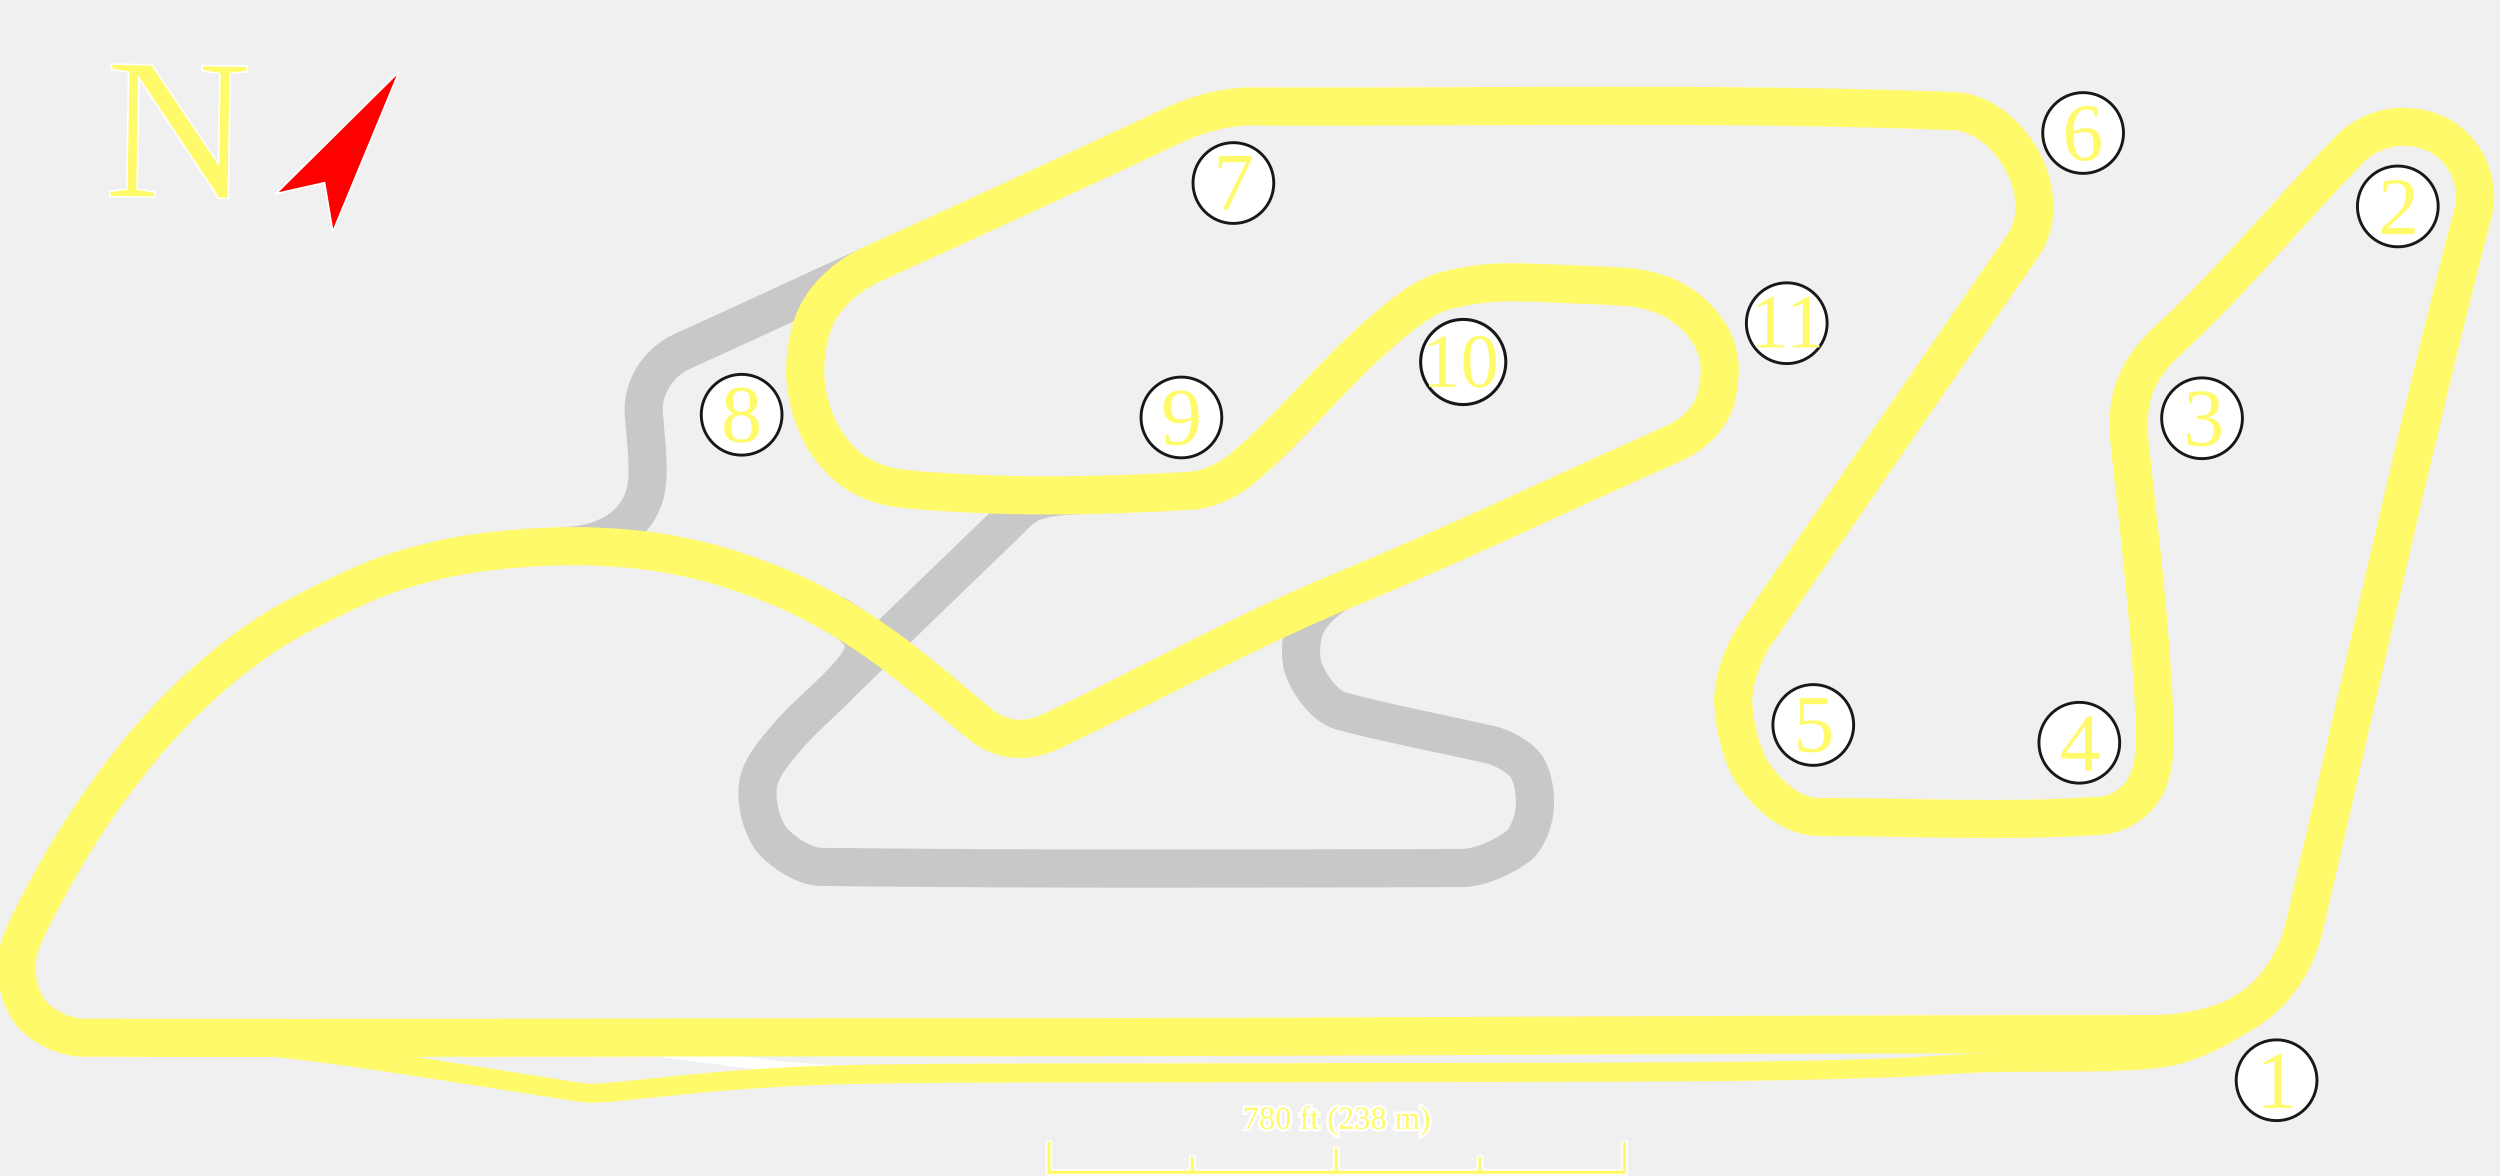
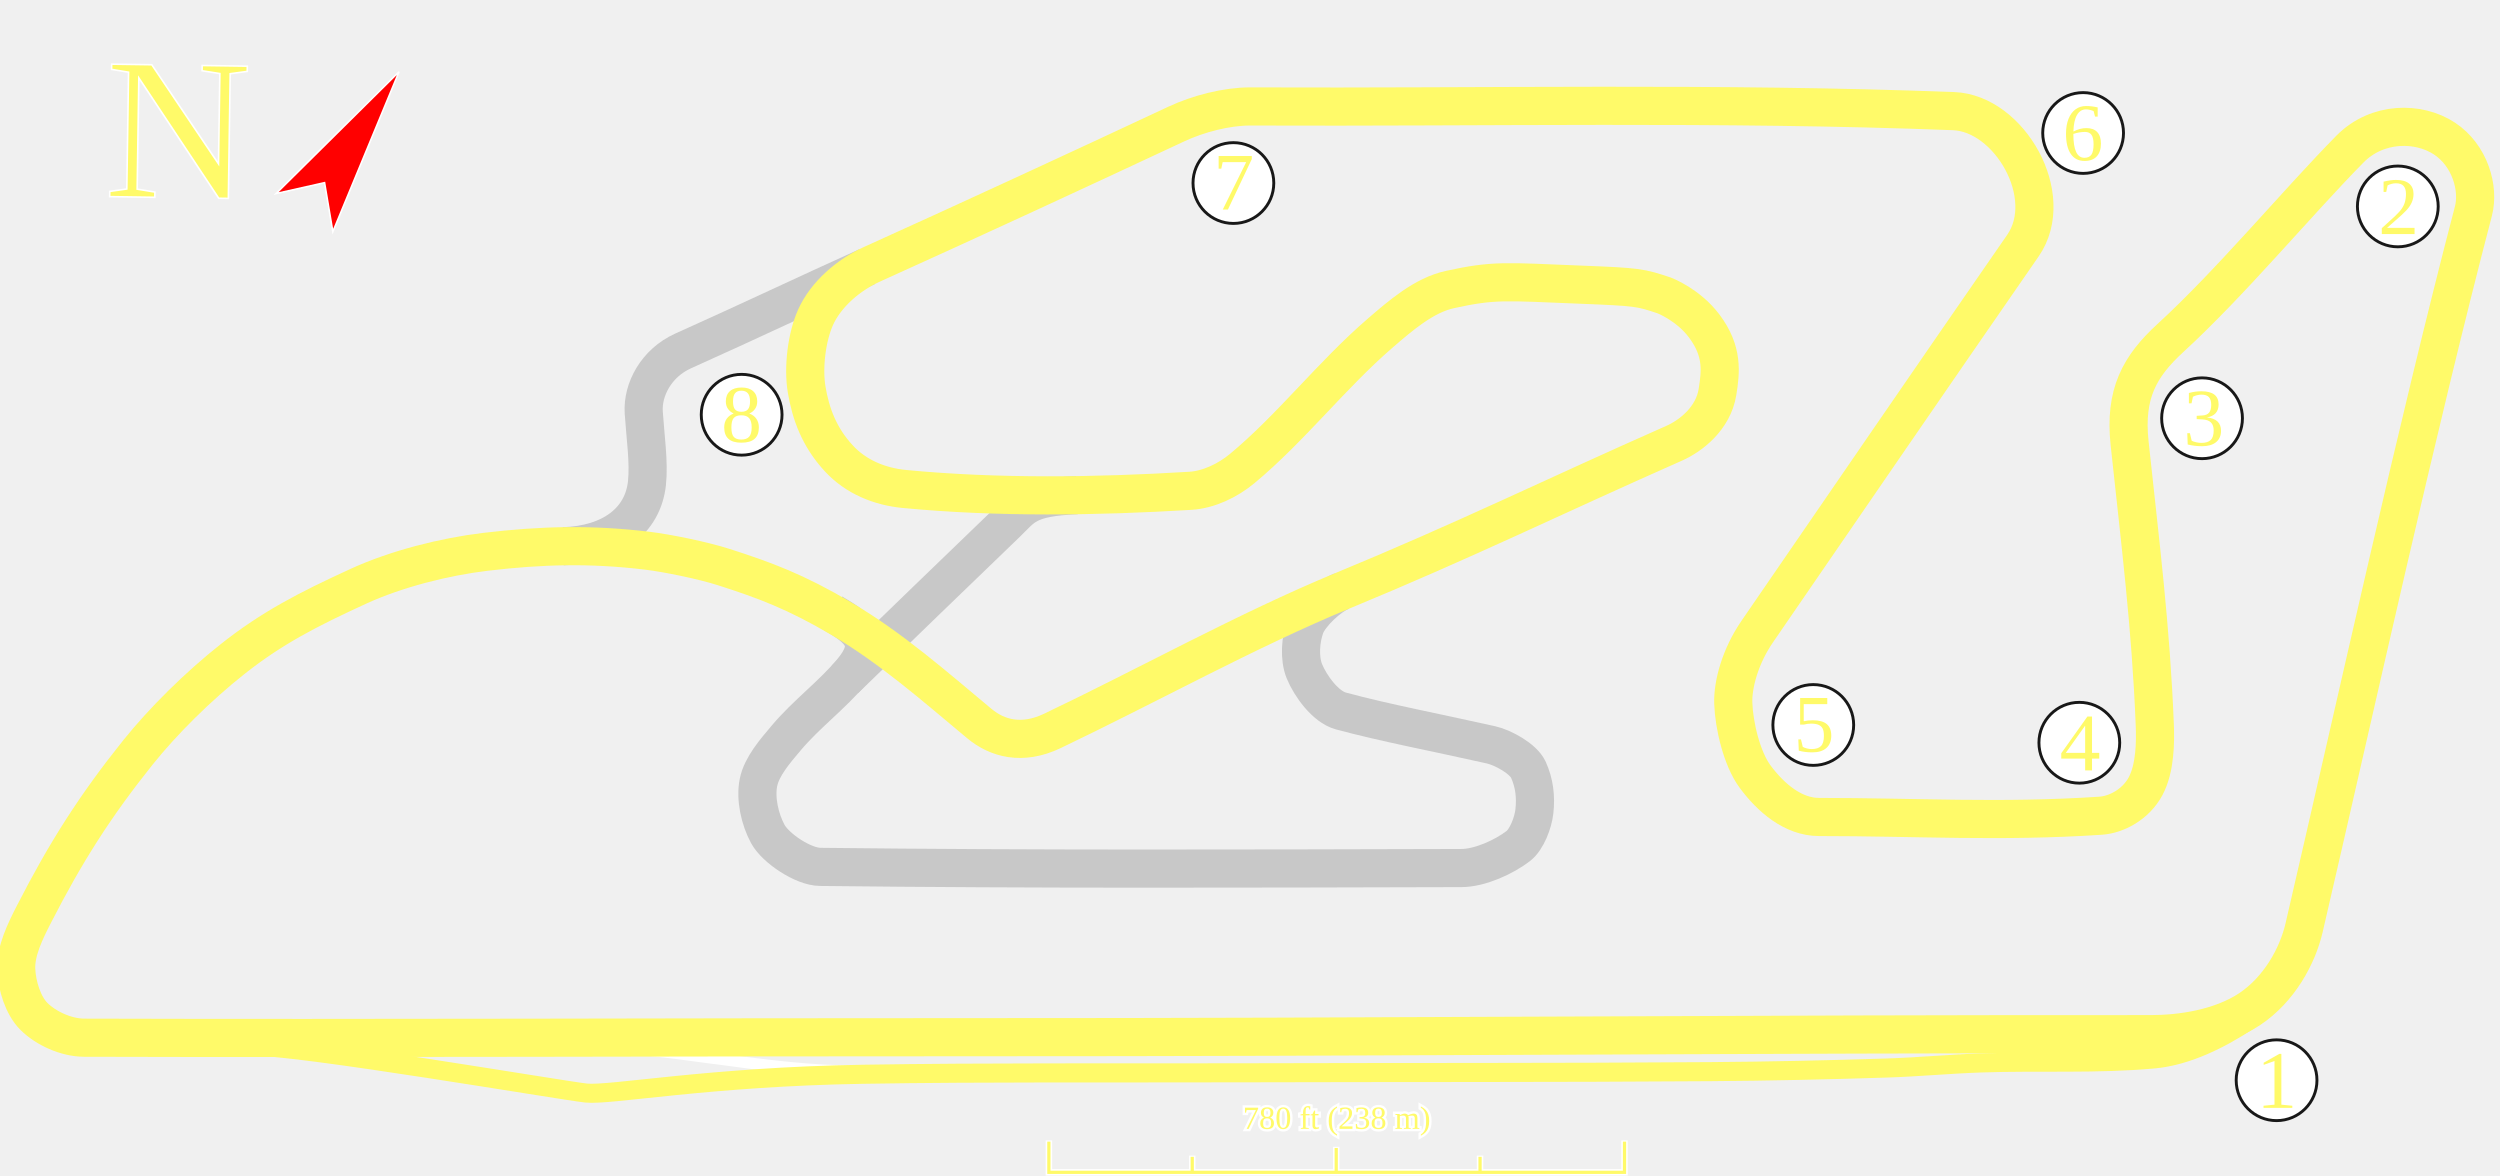
<svg xmlns="http://www.w3.org/2000/svg" xmlns:xlink="http://www.w3.org/1999/xlink" width="1966.237" height="924.569" id="svg2383" version="1.0">
  <defs id="defs2385">
    <clipPath clipPathUnits="userSpaceOnUse" id="clipPath3490-7">
      <rect style="fill:#006a00;fill-opacity:1;fill-rule:nonzero;stroke:none" id="rect3492-1" width="1511.787" height="1003.748" x="683.14" y="104.104" transform="matrix(-0.7183395,0.6956928,-0.6956928,-0.7183395,0,0)" />
    </clipPath>
    <pattern patternUnits="userSpaceOnUse" width="10.794" height="10.774" patternTransform="matrix(-0.5630234,-0.534067,0.534067,-0.5630234,1593.725,910.5704)" id="pattern4256-2">
      <g id="g4248-4" transform="matrix(0.5878912,6.0987118e-3,-6.0987118e-3,0.5878912,-595.3809,-720.7077)">
        <rect style="opacity:1;fill:black;fill-opacity:1;stroke:none;stroke-width:0.5;stroke-linecap:round;stroke-linejoin:round;stroke-miterlimit:4;stroke-dasharray:none;stroke-dashoffset:0;stroke-opacity:1" id="rect4250-5" width="18.173" height="18.096" x="1025.535" y="1215.281" />
        <rect style="opacity:1;fill:white;fill-opacity:1;stroke:none;stroke-width:0.5;stroke-linecap:round;stroke-linejoin:round;stroke-miterlimit:4;stroke-dasharray:none;stroke-dashoffset:0;stroke-opacity:1" id="rect4252-5" width="9.075" height="9.075" x="1025.535" y="1215.281" />
        <rect style="opacity:1;fill:white;fill-opacity:1;stroke:none;stroke-width:0.5;stroke-linecap:round;stroke-linejoin:round;stroke-miterlimit:4;stroke-dasharray:none;stroke-dashoffset:0;stroke-opacity:1" id="rect4254-1" width="9.075" height="9.075" x="1034.641" y="1224.344" />
      </g>
    </pattern>
    <pattern xlink:href="#pattern4256-2" id="pattern4264-8" patternTransform="matrix(-0.7760302,9.7935943e-4,-9.7935943e-4,-0.7760302,-1599.831,380.49)" />
    <clipPath clipPathUnits="userSpaceOnUse" id="clipPath3494-9">
      <rect style="fill:#006a00;fill-opacity:1;fill-rule:nonzero;stroke:none" id="rect3496-48" width="2168.193" height="1468.418" x="-4232.846" y="-2372.13" transform="matrix(-0.9472965,-0.3203582,0.9519016,-0.3064038,0,0)" />
    </clipPath>
    <clipPath clipPathUnits="userSpaceOnUse" id="clipPath9716">
      <path id="path9718" d="M 871.135,932.363 C 1314.876,1345.252 1758.616,1758.14 2202.356,2171.029 2375.779,1984.647 2549.202,1798.266 2722.625,1611.884 2278.885,1198.996 1835.145,786.108 1391.405,373.219 1217.982,559.601 1044.559,745.982 871.135,932.363 Z" style="fill:#6a6a6a;fill-opacity:1;fill-rule:nonzero;stroke:#010101;stroke-width:0.943;stroke-linecap:round;stroke-linejoin:round;stroke-miterlimit:4;stroke-dasharray:none;stroke-dashoffset:0;stroke-opacity:1" />
    </clipPath>
  </defs>
  <g id="layer1" transform="translate(-572.7607,-933.5801)">
    <path id="path3194" d="m 2332.733,1732.948 c -21.191,14.036 -42.467,28.615 -68.219,30.976 -44.941,4.119 -90.835,1.624 -136.224,3.172 -24.642,0.84 -49.225,3.2 -73.867,3.993 -46.278,1.49 -92.59,2.513 -138.895,2.857 -122.336,0.909 -244.686,0.524 -367.028,0.901 -99.802,0.307 -200.608,0.292 -299.404,1.153 -76.453,0.666 -153.942,-20.92 -228.98,-19.927" style="fill:none;stroke:#ffffff;stroke-width:8.902;stroke-linecap:butt;stroke-linejoin:round;stroke-miterlimit:4;stroke-dasharray:none;stroke-opacity:1" />
    <path id="path3186" d="m 1015.708,1363.209 c 0,0 0,0 0,0 37.956,-1.151 62.605,-19.939 65.86,-49.411 1.815,-16.436 -1.297,-37.09 -2.505,-55.763 -1.179,-18.233 10.049,-39.052 30.971,-48.445 54.184,-24.327 93.915,-43.355 144.671,-66.277" style="fill:none;stroke:#ffffff;stroke-width:21.619;stroke-linecap:butt;stroke-linejoin:round;stroke-miterlimit:4;stroke-dasharray:none;stroke-opacity:1" />
    <path id="path3188" d="m 1240.869,1424.281 c 33.333,19.217 67.043,49.156 102.091,78.339 14.148,11.781 33.642,17.202 57.486,5.824 74.694,-35.644 154.252,-78.776 228.269,-110.262" style="fill:none;stroke:#ffffff;stroke-width:21.619;stroke-linecap:butt;stroke-linejoin:round;stroke-miterlimit:4;stroke-dasharray:none;stroke-opacity:1" />
    <path id="path3190" d="m 1419.8,1323.036 c -40.123,1.72 -42.286,9.378 -55.931,22.501 -40.094,38.559 -83.569,80.652 -126.542,122.309" style="fill:none;stroke:#ffffff;stroke-width:21.619;stroke-linecap:butt;stroke-linejoin:round;stroke-miterlimit:4;stroke-dasharray:none;stroke-opacity:1" />
    <path style="fill:none;stroke:#c8c8c8;stroke-width:30;stroke-linecap:butt;stroke-linejoin:round;stroke-miterlimit:4;stroke-dasharray:none;stroke-opacity:1" d="m 1254.705,1143.314 c -50.756,22.922 -90.487,41.95 -144.671,66.277 -20.922,9.393 -32.15,30.212 -30.971,48.445 1.208,18.673 4.32,39.326 2.505,55.763 -3.255,29.472 -27.904,48.259 -65.86,49.411 0,0 0,0 0,0" id="path3178" />
    <path style="fill:none;stroke:#c8c8c8;stroke-width:30;stroke-linecap:butt;stroke-linejoin:round;stroke-miterlimit:4;stroke-dasharray:none;stroke-opacity:1" d="m 1419.8,1323.036 c -40.123,1.72 -42.286,9.378 -55.931,22.501 -40.094,38.559 -83.569,80.652 -126.542,122.309" id="path3182" />
    <path style="fill:none;stroke:#c8c8c8;stroke-width:30;stroke-linecap:butt;stroke-linejoin:round;stroke-miterlimit:4;stroke-dasharray:none;stroke-opacity:1" d="m 1628.002,1398.478 c -10.263,4.145 -25.082,18.271 -28.639,27.813 -3.741,10.034 -4.906,24.949 -0.7,35.233 4.701,11.496 16.551,27.96 28.697,31.235 34.909,9.416 74.6,16.875 118.073,26.639 9.515,2.137 25.531,10.973 29.421,19.621 4.688,10.422 5.97,21.196 4.688,32.729 -0.984,8.854 -5.951,22.084 -12.763,27.307 -10.979,8.417 -29.875,17.206 -44.722,17.244 -174.552,0.453 -333.902,1.046 -504.286,-0.923 -13.377,-0.155 -35.024,-14.636 -41.139,-25.882 -6.224,-11.447 -9.931,-27.798 -7.341,-40.518 2.579,-12.669 13.086,-24.61 21.919,-35.108 15.706,-18.667 36.152,-33.706 51.695,-52.386 18.51,-22.245 7.582,-32.475 -15.383,-45.802" id="path2406" />
    <path style="fill:none;stroke:#fffa69;stroke-width:15;stroke-linecap:butt;stroke-linejoin:round;stroke-miterlimit:4;stroke-dasharray:none;stroke-opacity:1" d="m 770.474,1756.322 c 37.519,-0.496 244.478,34.916 263.256,36.936 18.778,2.02 96.496,-12.792 217.846,-14.777 98.787,-1.615 199.603,-0.845 299.404,-1.153 122.343,-0.377 244.692,0.012 367.028,-0.901 46.305,-0.344 92.617,-1.367 138.895,-2.857 24.642,-0.793 49.226,-3.153 73.867,-3.993 45.389,-1.548 91.283,0.947 136.224,-3.172 25.752,-2.361 52.386,-15.702 73.578,-29.738" id="path3184" />
    <g style="display:inline;enable-background:new" id="g3227" transform="matrix(1.271727,0,0,1.271727,-114.7073,-19.79135)">
      <path id="path3225" style="fill:none;stroke:#ffffff;stroke-width:4;stroke-linecap:butt;stroke-linejoin:miter;stroke-miterlimit:4;stroke-dasharray:none;stroke-opacity:1" d="m 1545.25,1454.947 0,19.738 -356,0 0,-19.738 m 266.66,9.391 0,10.347 m -178,-10.347 0,10.347 m 89.05,-15.801 0,15.757" />
      <path d="m 1545.25,1455.702 0,18.983 -356,0 0,-18.983 m 266.66,9.391 0,9.592 m -178,-9.592 0,9.592 m 89.05,-15.046 0,15.002" style="fill:none;stroke:#fffa69;stroke-width:2;stroke-linecap:butt;stroke-linejoin:miter;stroke-miterlimit:4;stroke-dasharray:none;stroke-opacity:1" id="path2423" />
      <use x="0" y="0" xlink:href="#text2441" id="use3370" style="stroke:#ffffff;stroke-width:3;stroke-miterlimit:4;stroke-dasharray:none;stroke-opacity:1" width="744.094" height="1052.362" />
      <text id="text2441" y="1447.795" x="1309.232" style="font-style:normal;font-weight:normal;line-height:0%;font-family:'Times New Roman';writing-mode:lr-tb;fill:#fffa69;fill-opacity:1" xml:space="preserve">
        <tspan y="1447.795" x="1309.232" id="tspan2443" style="font-size:20px;line-height:1.25">780 ft (238 m)</tspan>
      </text>
    </g>
    <g id="g3483" transform="translate(-174.3137,8.107612)">
      <text transform="rotate(0.8561019)" id="text3180" y="1067.555" x="844.806" style="font-style:normal;font-weight:normal;line-height:0%;font-family:'Times New Roman';fill:#fffa69;fill-opacity:1;stroke:#ffffff;stroke-width:1.272px;stroke-linecap:butt;stroke-linejoin:miter;stroke-opacity:1" xml:space="preserve">
        <tspan y="1067.555" x="844.806" id="tspan3182" style="font-size:159.161px;line-height:1.25;stroke-width:1.272">N</tspan>
      </text>
      <path id="path2745" d="m 1060.942,981.848 -52.093,125.839 -6.514,-38.539 -38.136,8.564 96.743,-95.864 z" style="fill:#ff0000;fill-opacity:1;fill-rule:nonzero;stroke:#ffffff;stroke-width:1.272;stroke-linecap:round;stroke-linejoin:miter;stroke-miterlimit:4;stroke-dasharray:none;stroke-dashoffset:0;stroke-opacity:1" />
    </g>
    <g id="g3566" transform="matrix(1.148202,0,0,1.148202,90.4212,246.2985)">
      <circle transform="matrix(0.9438775,0,0,0.9438775,1288.97,-254.9688)" id="path3564" style="display:inline;overflow:visible;visibility:visible;fill:#ffffff;fill-opacity:1;fill-rule:nonzero;stroke:#181818;stroke-width:2.119;stroke-linecap:round;stroke-linejoin:round;stroke-miterlimit:4;stroke-dasharray:none;stroke-dashoffset:66;stroke-opacity:1;marker:none;enable-background:accumulate" cx="731.576" cy="1688.229" r="29.311" />
      <text id="text3450" y="1357.435" x="1965.626" style="font-style:normal;font-weight:normal;line-height:0%;font-family:'Times New Roman';writing-mode:lr-tb;fill:#fffa69;fill-opacity:1;stroke:none" xml:space="preserve">
        <tspan y="1357.435" x="1965.626" id="tspan3452" style="font-size:56px;line-height:1.25">1</tspan>
      </text>
    </g>
    <g id="g3559" transform="matrix(1.148202,0,0,1.148202,178.0165,101.6533)">
      <circle transform="matrix(0.9438775,0,0,0.9438775,1295.725,-727.5324)" id="path3557" style="display:inline;overflow:visible;visibility:visible;fill:#ffffff;fill-opacity:1;fill-rule:nonzero;stroke:#181818;stroke-width:2.119;stroke-linecap:round;stroke-linejoin:round;stroke-miterlimit:4;stroke-dasharray:none;stroke-dashoffset:66;stroke-opacity:1;marker:none;enable-background:accumulate" cx="731.576" cy="1688.229" r="29.311" />
      <text id="text3454" y="884.871" x="1972.804" style="font-style:normal;font-weight:normal;line-height:0%;font-family:'Times New Roman';writing-mode:lr-tb;fill:#fffa69;fill-opacity:1;stroke:none" xml:space="preserve">
        <tspan y="884.871" x="1972.804" id="tspan3456" style="font-size:56px;line-height:1.25">2</tspan>
      </text>
    </g>
    <g id="g3552" transform="matrix(1.148202,0,0,1.148202,128.91,97.61459)">
      <circle transform="matrix(0.9438775,0,0,0.9438775,1204.403,-578.916)" id="path3550" style="display:inline;overflow:visible;visibility:visible;fill:#ffffff;fill-opacity:1;fill-rule:nonzero;stroke:#181818;stroke-width:2.119;stroke-linecap:round;stroke-linejoin:round;stroke-miterlimit:4;stroke-dasharray:none;stroke-dashoffset:66;stroke-opacity:1;marker:none;enable-background:accumulate" cx="731.576" cy="1688.229" r="29.311" />
      <text id="text3458" y="1033.16" x="1882.111" style="font-style:normal;font-weight:normal;line-height:0%;font-family:'Times New Roman';writing-mode:lr-tb;fill:#fffa69;fill-opacity:1;stroke:none" xml:space="preserve">
        <tspan y="1033.16" x="1882.111" id="tspan3460" style="font-size:56px;line-height:1.25">3</tspan>
      </text>
    </g>
    <g id="g3545" transform="matrix(1.148202,0,0,1.148202,47.01081,105.8631)">
      <circle transform="matrix(0.9438775,0,0,0.9438775,1191.668,-363.8379)" id="path3543" style="display:inline;overflow:visible;visibility:visible;fill:#ffffff;fill-opacity:1;fill-rule:nonzero;stroke:#181818;stroke-width:2.119;stroke-linecap:round;stroke-linejoin:round;stroke-miterlimit:4;stroke-dasharray:none;stroke-dashoffset:66;stroke-opacity:1;marker:none;enable-background:accumulate" cx="731.576" cy="1688.229" r="29.311" />
      <text id="text3462" y="1248.566" x="1868.72" style="font-style:normal;font-weight:normal;line-height:0%;font-family:'Times New Roman';writing-mode:lr-tb;fill:#fffa69;fill-opacity:1;stroke:none" xml:space="preserve">
        <tspan y="1248.566" x="1868.72" id="tspan3464" style="font-size:56px;line-height:1.25">4</tspan>
      </text>
    </g>
    <g id="g3538" transform="matrix(1.148202,0,0,1.148202,36.91439,70.4734)">
      <circle transform="matrix(0.9438775,0,0,0.9438775,1018.223,-345.1814)" id="path3536" style="display:inline;overflow:visible;visibility:visible;fill:#ffffff;fill-opacity:1;fill-rule:nonzero;stroke:#181818;stroke-width:2.119;stroke-linecap:round;stroke-linejoin:round;stroke-miterlimit:4;stroke-dasharray:none;stroke-dashoffset:66;stroke-opacity:1;marker:none;enable-background:accumulate" cx="731.576" cy="1688.229" r="29.311" />
      <text id="text3466" y="1266.511" x="1695.247" style="font-style:normal;font-weight:normal;line-height:0%;font-family:'Times New Roman';writing-mode:lr-tb;fill:#fffa69;fill-opacity:1;stroke:none" xml:space="preserve">
        <tspan y="1266.511" x="1695.247" id="tspan3468" style="font-size:56px;line-height:1.25">5</tspan>
      </text>
    </g>
    <g id="g3531" transform="matrix(1.148202,0,0,1.148202,241.549,-18.2911)">
      <circle transform="matrix(0.9438775,0,0,0.9438775,1024.834,-673.3679)" id="path3529" style="display:inline;overflow:visible;visibility:visible;fill:#ffffff;fill-opacity:1;fill-rule:nonzero;stroke:#181818;stroke-width:2.119;stroke-linecap:round;stroke-linejoin:round;stroke-miterlimit:4;stroke-dasharray:none;stroke-dashoffset:66;stroke-opacity:1;marker:none;enable-background:accumulate" cx="731.576" cy="1688.229" r="29.311" />
      <text id="text3470" y="938.708" x="1701.229" style="font-style:normal;font-weight:normal;line-height:0%;font-family:'Times New Roman';writing-mode:lr-tb;fill:#fffa69;fill-opacity:1;stroke:none" xml:space="preserve">
        <tspan y="938.708" x="1701.229" id="tspan3472" style="font-size:56px;line-height:1.25">6</tspan>
      </text>
    </g>
    <g id="g3524" transform="matrix(1.148202,0,0,1.148202,279.6927,-317.3558)">
      <circle transform="matrix(0.9438775,0,0,0.9438775,409.5747,-378.625)" id="path3522" style="display:inline;overflow:visible;visibility:visible;fill:#ffffff;fill-opacity:1;fill-rule:nonzero;stroke:#181818;stroke-width:2.119;stroke-linecap:round;stroke-linejoin:round;stroke-miterlimit:4;stroke-dasharray:none;stroke-dashoffset:66;stroke-opacity:1;marker:none;enable-background:accumulate" cx="731.576" cy="1688.229" r="29.311" />
      <text id="text3474" y="1233.013" x="1086.298" style="font-style:normal;font-weight:normal;line-height:0%;font-family:'Times New Roman';writing-mode:lr-tb;fill:#fffa69;fill-opacity:1;stroke:none" xml:space="preserve">
        <tspan y="1233.013" x="1086.298" id="tspan3476" style="font-size:56px;line-height:1.25">7</tspan>
      </text>
    </g>
    <g id="g3517" transform="matrix(1.148202,0,0,1.148202,-318.9445,-103.025)">
      <circle transform="matrix(0.9438775,0,0,0.9438775,594.1018,-406.5789)" id="path3515" style="display:inline;overflow:visible;visibility:visible;fill:#ffffff;fill-opacity:1;fill-rule:nonzero;stroke:#181818;stroke-width:2.119;stroke-linecap:round;stroke-linejoin:round;stroke-miterlimit:4;stroke-dasharray:none;stroke-dashoffset:66;stroke-opacity:1;marker:none;enable-background:accumulate" cx="731.576" cy="1688.229" r="29.311" />
      <text id="text3478" y="1205.497" x="1270.538" style="font-style:normal;font-weight:normal;line-height:0%;font-family:'Times New Roman';writing-mode:lr-tb;fill:#fffa69;fill-opacity:1;stroke:none" xml:space="preserve">
        <tspan y="1205.497" x="1270.538" id="tspan3480" style="font-size:56px;line-height:1.25">8</tspan>
      </text>
    </g>
-     <g id="g3510" transform="matrix(1.148202,0,0,1.148202,-266.8351,11.69166)">
-       <circle transform="matrix(0.9438775,0,0,0.9438775,849.9459,-504.626)" id="path3508" style="display:inline;overflow:visible;visibility:visible;fill:#ffffff;fill-opacity:1;fill-rule:nonzero;stroke:#181818;stroke-width:2.119;stroke-linecap:round;stroke-linejoin:round;stroke-miterlimit:4;stroke-dasharray:none;stroke-dashoffset:66;stroke-opacity:1;marker:none;enable-background:accumulate" cx="731.576" cy="1688.229" r="29.311" />
-       <text id="text3482" y="1107.395" x="1526.56" style="font-style:normal;font-weight:normal;line-height:0%;font-family:'Times New Roman';writing-mode:lr-tb;fill:#fffa69;fill-opacity:1;stroke:none" xml:space="preserve">
-         <tspan y="1107.395" x="1526.56" id="tspan3484" style="font-size:56px;line-height:1.25">9</tspan>
-       </text>
-     </g>
-     <g id="g3470" transform="matrix(0.902868,0,0,0.902868,157.3059,118.5085)">
-       <circle id="path3501" style="display:inline;overflow:visible;visibility:visible;fill:#ffffff;fill-opacity:1;fill-rule:nonzero;stroke:#181818;stroke-width:2.682;stroke-linecap:round;stroke-linejoin:round;stroke-miterlimit:4;stroke-dasharray:none;stroke-dashoffset:66;stroke-opacity:1;marker:none;enable-background:accumulate" cx="1734.773" cy="1218.084" r="37.104" />
-       <text id="text3486" y="1239.695" x="1699.129" style="font-style:normal;font-weight:normal;line-height:0%;font-family:'Times New Roman';writing-mode:lr-tb;fill:#fffa69;fill-opacity:1;stroke:none" xml:space="preserve">
-         <tspan y="1239.695" x="1699.129" id="tspan3488" style="font-size:66.649px;line-height:1.25">10</tspan>
-       </text>
-     </g>
-     <g id="g3478" transform="matrix(0.902868,0,0,0.902868,303.1626,89.49285)">
-       <circle id="path3494" style="display:inline;overflow:visible;visibility:visible;fill:#ffffff;fill-opacity:1;fill-rule:nonzero;stroke:#181818;stroke-width:2.543;stroke-linecap:round;stroke-linejoin:round;stroke-miterlimit:4;stroke-dasharray:none;stroke-dashoffset:66;stroke-opacity:1;marker:none;enable-background:accumulate" cx="1855.056" cy="1216.443" r="35.183" />
-       <text id="text3490" y="1237.534" x="1823.32" style="font-style:normal;font-weight:normal;line-height:0%;font-family:'Times New Roman';writing-mode:lr-tb;fill:#fffa69;fill-opacity:1;stroke:none" xml:space="preserve">
-         <tspan y="1237.534" x="1823.32" id="tspan3492" style="font-size:66.818px;line-height:1.25">11</tspan>
-       </text>
-     </g>
    <path id="path3573" style="fill:none;stroke:#fffa69;stroke-width:30;stroke-linecap:butt;stroke-linejoin:round;stroke-miterlimit:4;stroke-dasharray:none;stroke-opacity:1" d="m 1628.358,1398.33 c -74.339,30.71 -153.22,74.47 -227.913,110.114 -23.843,11.378 -43.338,5.957 -57.486,-5.824 -35.047,-29.183 -68.795,-59.059 -108.764,-82.639 -35.449,-20.914 -59.881,-30.053 -92.317,-40.428 -15.928,-5.095 -43.692,-10.876 -60.335,-12.877 -44.062,-5.299 -82.761,-4.351 -126.965,0.909 -32.199,3.832 -70.278,13.474 -99.869,27.052 -40.617,18.637 -68.181,32.963 -98.803,57.135 -27.424,21.648 -55.039,49.107 -74.638,73.572 -33.78,42.166 -57.038,78.832 -81.825,127.297 -6.874,13.44 -14.57,28.967 -13.923,43.528 0.556,12.519 5.352,28.221 13.855,36.738 9.319,9.335 25.329,16.774 39.611,16.818 231.552,0.7 469.183,-0.48 703.774,-0.4 307.41,0.104 614.57,-2.632 921.54,-2.38 23.594,0.019 55.005,-4.474 77.959,-19.794 22.955,-15.32 37.453,-41.466 42.652,-63.874 41.952,-180.829 88.758,-393.784 133.172,-563.612 4.72,-18.046 -2.748,-43.927 -22.79,-57.13 -20.042,-13.203 -52.658,-13.728 -74.479,8.469 -42.03,42.752 -93.758,105.089 -140.932,148.323 -24.366,22.331 -36.359,43.898 -32.211,82.748 8.377,78.46 16.805,145.034 19.82,221.717 0.521,13.239 0.404,33.926 -7.293,48.247 -7.697,14.321 -22.976,22.277 -35.268,23.093 -78.624,5.222 -145.449,0.994 -221.442,1.002 -20.527,0 -37.999,-15.113 -50.34,-31.74 -10.459,-14.091 -16.624,-40.505 -17.175,-57.819 -0.46,-14.438 5.257,-36.511 18.908,-56.371 74.619,-108.555 132.781,-193.533 208.893,-303.434 26.933,-38.89 -10.541,-104.103 -54.546,-105.792 -183.646,-7.046 -366.959,-2.869 -553.144,-3.668 -18.565,-0.08 -41.122,5.852 -57.956,13.729 -78.641,36.796 -160.186,74.504 -239.465,110.345 -18.51,8.368 -36.245,23.579 -44.411,41.632 -7.09,15.675 -9.941,39.865 -7.067,56.915 3.238,19.206 9.818,37.252 25.045,53.878 13.804,15.073 32.688,22.514 51.893,24.351 73.418,7.023 150.815,5.909 224.727,1.444 14.614,-0.883 29.59,-8.139 40.851,-17.485 38.55,-31.996 70.364,-73.595 108.583,-106.541 16.226,-13.988 34.432,-29.798 54.751,-34.258 34.846,-7.649 43.236,-6.248 103.727,-3.823 44.029,1.765 46.13,2.141 65.042,8.508 0,0 18.728,7.143 31.385,24.078 14.879,19.907 12.872,36 10.367,51.769 -3.34,21.022 -21.228,34.67 -34.042,40.33 -94.375,41.684 -163.321,75.733 -261.154,116.148 z" />
  </g>
</svg>
